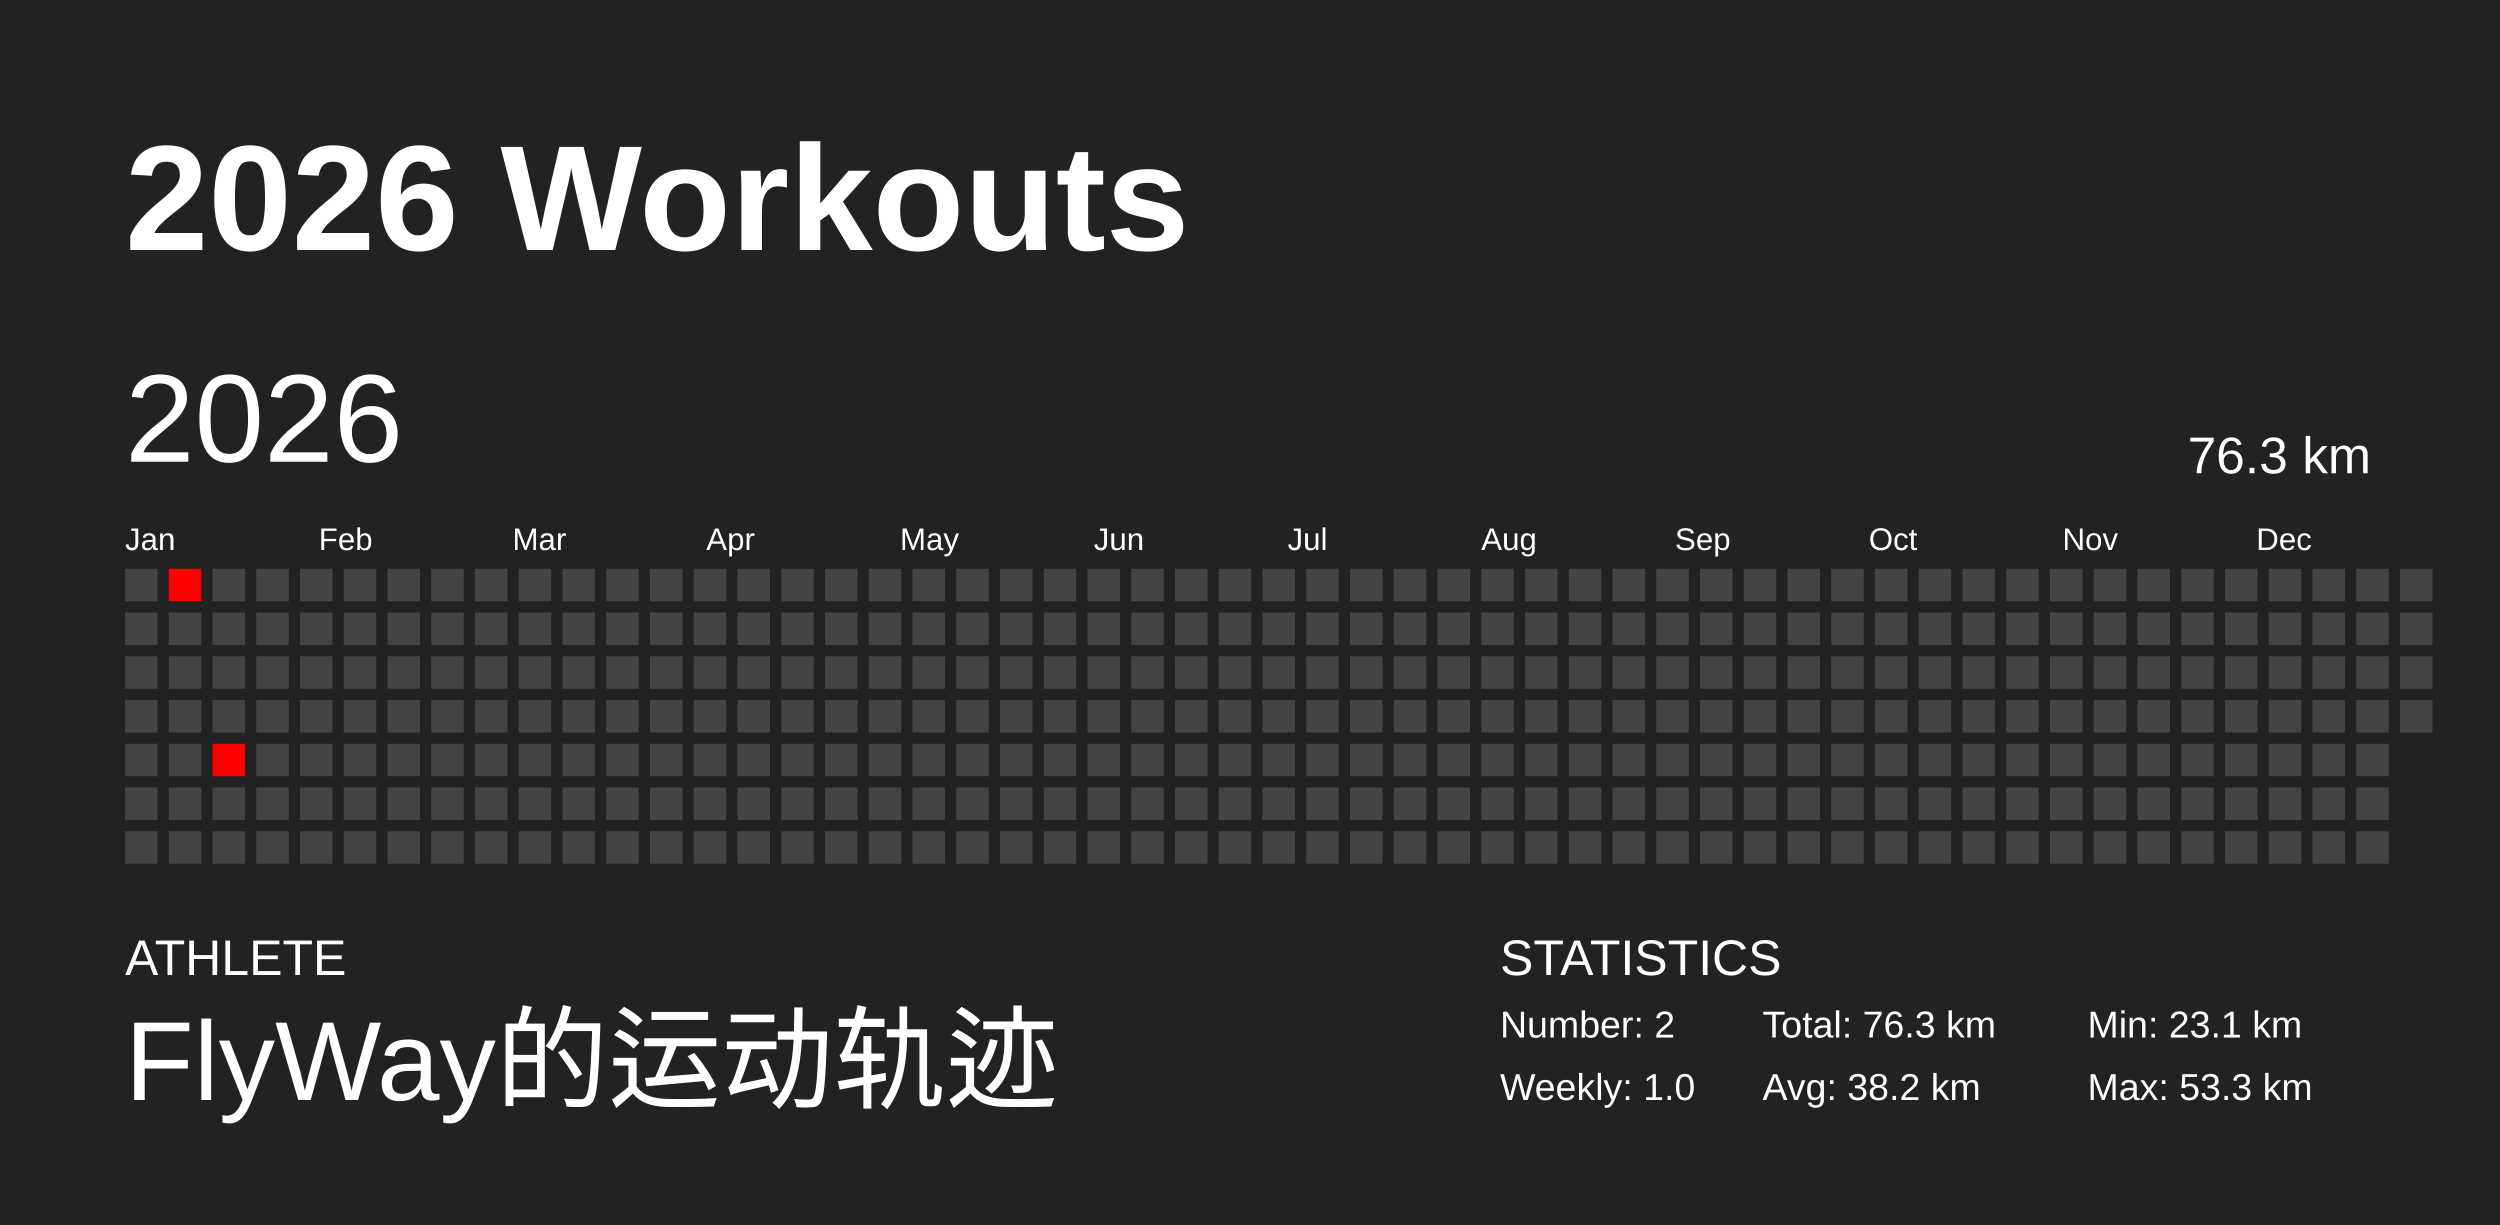
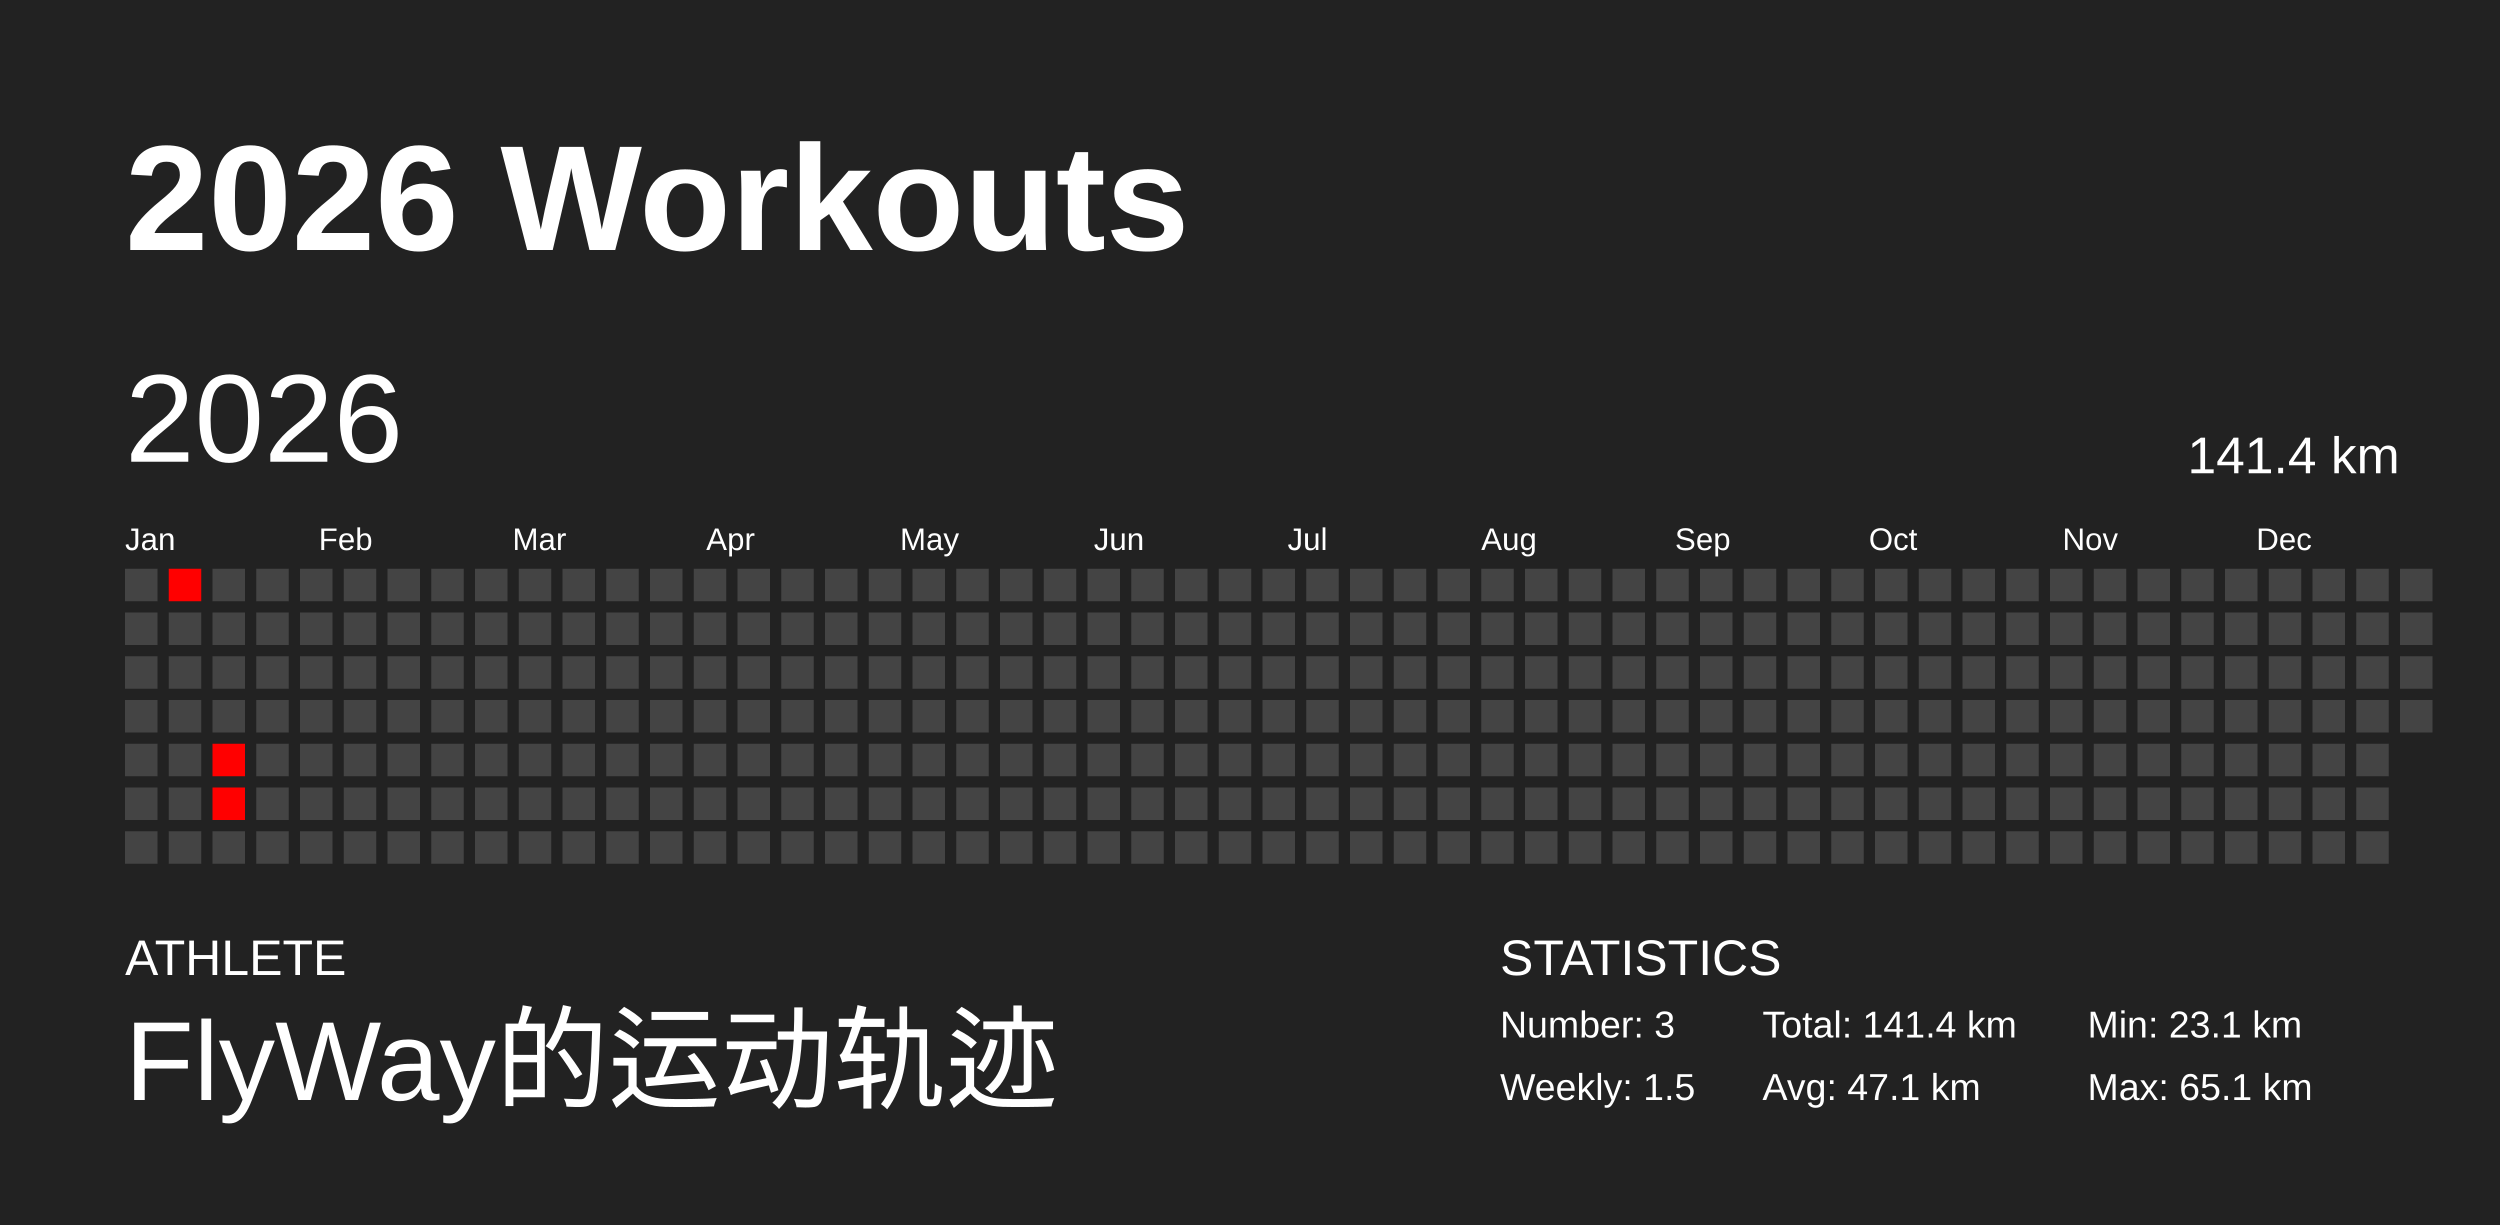
<svg xmlns="http://www.w3.org/2000/svg" baseProfile="full" height="98mm" version="1.1" viewBox="0,0,200,98" width="200mm">
  <defs />
  <rect fill="#222222" height="98" width="200" x="0" y="0" />
  <text fill="#FFFFFF" style="font-size:12px; font-family:Arial; font-weight:bold;" x="10" y="20">2026 Workouts</text>
  <text fill="#FFFFFF" style="font-size:4px; font-family:Arial" x="10" y="78">ATHLETE</text>
  <text fill="#FFFFFF" style="font-size:9px; font-family:Arial" x="10" y="88">FlyWay的运动轨迹</text>
  <text fill="#FFFFFF" style="font-size:4px; font-family:Arial" x="120" y="78">STATISTICS</text>
-   <text fill="#FFFFFF" style="font-size:3px; font-family:Arial" x="120" y="83">Number: 2</text>
-   <text fill="#FFFFFF" style="font-size:3px; font-family:Arial" x="120" y="88">Weekly: 1.0</text>
-   <text fill="#FFFFFF" style="font-size:3px; font-family:Arial" x="141" y="83">Total: 76.3 km</text>
-   <text fill="#FFFFFF" style="font-size:3px; font-family:Arial" x="141" y="88">Avg: 38.2 km</text>
+   <text fill="#FFFFFF" style="font-size:3px; font-family:Arial" x="120" y="83">Number: 3</text>
+   <text fill="#FFFFFF" style="font-size:3px; font-family:Arial" x="120" y="88">Weekly: 1.5</text>
+   <text fill="#FFFFFF" style="font-size:3px; font-family:Arial" x="141" y="83">Total: 141.4 km</text>
+   <text fill="#FFFFFF" style="font-size:3px; font-family:Arial" x="141" y="88">Avg: 47.1 km</text>
  <text fill="#FFFFFF" style="font-size:3px; font-family:Arial" x="167" y="83">Min: 23.1 km</text>
-   <text fill="#FFFFFF" style="font-size:3px; font-family:Arial" x="167" y="88">Max: 53.3 km</text>
+   <text fill="#FFFFFF" style="font-size:3px; font-family:Arial" x="167" y="88">Max: 65.1 km</text>
  <text dominant-baseline="hanging" fill="#FFFFFF" style="font-size:10.0px; font-family:Arial;" x="10" y="30">2026</text>
-   <text dominant-baseline="hanging" fill="#FFFFFF" style="font-size:4.125px; font-family:Arial;" x="175" y="35">76.3 km</text>
+   <text dominant-baseline="hanging" fill="#FFFFFF" style="font-size:4.125px; font-family:Arial;" x="175" y="35">141.4 km</text>
  <text fill="#FFFFFF" style="font-size:2.5px; font-family:Arial" x="10.0" y="44">Jan</text>
  <text fill="#FFFFFF" style="font-size:2.5px; font-family:Arial" x="25.5" y="44">Feb</text>
  <text fill="#FFFFFF" style="font-size:2.5px; font-family:Arial" x="41.0" y="44">Mar</text>
  <text fill="#FFFFFF" style="font-size:2.5px; font-family:Arial" x="56.5" y="44">Apr</text>
  <text fill="#FFFFFF" style="font-size:2.5px; font-family:Arial" x="72.0" y="44">May</text>
  <text fill="#FFFFFF" style="font-size:2.5px; font-family:Arial" x="87.5" y="44">Jun</text>
  <text fill="#FFFFFF" style="font-size:2.5px; font-family:Arial" x="103.0" y="44">Jul</text>
  <text fill="#FFFFFF" style="font-size:2.5px; font-family:Arial" x="118.5" y="44">Aug</text>
  <text fill="#FFFFFF" style="font-size:2.5px; font-family:Arial" x="134.0" y="44">Sep</text>
  <text fill="#FFFFFF" style="font-size:2.5px; font-family:Arial" x="149.5" y="44">Oct</text>
  <text fill="#FFFFFF" style="font-size:2.5px; font-family:Arial" x="165.0" y="44">Nov</text>
  <text fill="#FFFFFF" style="font-size:2.5px; font-family:Arial" x="180.5" y="44">Dec</text>
  <rect fill="#444444" height="2.6" width="2.6" x="10.0" y="45.5" />
  <rect fill="#444444" height="2.6" width="2.6" x="10.0" y="49.0" />
  <rect fill="#444444" height="2.6" width="2.6" x="10.0" y="52.5" />
  <rect fill="#444444" height="2.6" width="2.6" x="10.0" y="56.0" />
  <rect fill="#444444" height="2.6" width="2.6" x="10.0" y="59.5" />
  <rect fill="#444444" height="2.6" width="2.6" x="10.0" y="63.0" />
  <rect fill="#444444" height="2.6" width="2.6" x="10.0" y="66.5" />
  <rect fill="red" height="2.6" width="2.6" x="13.5" y="45.5" />
  <rect fill="#444444" height="2.6" width="2.6" x="13.5" y="49.0" />
  <rect fill="#444444" height="2.6" width="2.6" x="13.5" y="52.5" />
  <rect fill="#444444" height="2.6" width="2.6" x="13.5" y="56.0" />
  <rect fill="#444444" height="2.6" width="2.6" x="13.5" y="59.5" />
  <rect fill="#444444" height="2.6" width="2.6" x="13.5" y="63.0" />
  <rect fill="#444444" height="2.6" width="2.6" x="13.5" y="66.5" />
  <rect fill="#444444" height="2.6" width="2.6" x="17.0" y="45.5" />
  <rect fill="#444444" height="2.6" width="2.6" x="17.0" y="49.0" />
  <rect fill="#444444" height="2.6" width="2.6" x="17.0" y="52.5" />
  <rect fill="#444444" height="2.6" width="2.6" x="17.0" y="56.0" />
  <rect fill="red" height="2.6" width="2.6" x="17.0" y="59.5" />
-   <rect fill="#444444" height="2.6" width="2.6" x="17.0" y="63.0" />
+   <rect fill="red" height="2.6" width="2.6" x="17.0" y="63.0" />
  <rect fill="#444444" height="2.6" width="2.6" x="17.0" y="66.5" />
  <rect fill="#444444" height="2.6" width="2.6" x="20.5" y="45.5" />
  <rect fill="#444444" height="2.6" width="2.6" x="20.5" y="49.0" />
  <rect fill="#444444" height="2.6" width="2.6" x="20.5" y="52.5" />
  <rect fill="#444444" height="2.6" width="2.6" x="20.5" y="56.0" />
  <rect fill="#444444" height="2.6" width="2.6" x="20.5" y="59.5" />
  <rect fill="#444444" height="2.6" width="2.6" x="20.5" y="63.0" />
  <rect fill="#444444" height="2.6" width="2.6" x="20.5" y="66.5" />
  <rect fill="#444444" height="2.6" width="2.6" x="24.0" y="45.5" />
  <rect fill="#444444" height="2.6" width="2.6" x="24.0" y="49.0" />
  <rect fill="#444444" height="2.6" width="2.6" x="24.0" y="52.5" />
  <rect fill="#444444" height="2.6" width="2.6" x="24.0" y="56.0" />
  <rect fill="#444444" height="2.6" width="2.6" x="24.0" y="59.5" />
  <rect fill="#444444" height="2.6" width="2.6" x="24.0" y="63.0" />
  <rect fill="#444444" height="2.6" width="2.6" x="24.0" y="66.5" />
  <rect fill="#444444" height="2.6" width="2.6" x="27.5" y="45.5" />
  <rect fill="#444444" height="2.6" width="2.6" x="27.5" y="49.0" />
  <rect fill="#444444" height="2.6" width="2.6" x="27.5" y="52.5" />
  <rect fill="#444444" height="2.6" width="2.6" x="27.5" y="56.0" />
  <rect fill="#444444" height="2.6" width="2.6" x="27.5" y="59.5" />
  <rect fill="#444444" height="2.6" width="2.6" x="27.5" y="63.0" />
  <rect fill="#444444" height="2.6" width="2.6" x="27.5" y="66.5" />
  <rect fill="#444444" height="2.6" width="2.6" x="31.0" y="45.5" />
  <rect fill="#444444" height="2.6" width="2.6" x="31.0" y="49.0" />
  <rect fill="#444444" height="2.6" width="2.6" x="31.0" y="52.5" />
  <rect fill="#444444" height="2.6" width="2.6" x="31.0" y="56.0" />
  <rect fill="#444444" height="2.6" width="2.6" x="31.0" y="59.5" />
  <rect fill="#444444" height="2.6" width="2.6" x="31.0" y="63.0" />
  <rect fill="#444444" height="2.6" width="2.6" x="31.0" y="66.5" />
  <rect fill="#444444" height="2.6" width="2.6" x="34.5" y="45.5" />
  <rect fill="#444444" height="2.6" width="2.6" x="34.5" y="49.0" />
  <rect fill="#444444" height="2.6" width="2.6" x="34.5" y="52.5" />
  <rect fill="#444444" height="2.6" width="2.6" x="34.5" y="56.0" />
  <rect fill="#444444" height="2.6" width="2.6" x="34.5" y="59.5" />
  <rect fill="#444444" height="2.6" width="2.6" x="34.5" y="63.0" />
  <rect fill="#444444" height="2.6" width="2.6" x="34.5" y="66.5" />
  <rect fill="#444444" height="2.6" width="2.6" x="38.0" y="45.5" />
  <rect fill="#444444" height="2.6" width="2.6" x="38.0" y="49.0" />
  <rect fill="#444444" height="2.6" width="2.6" x="38.0" y="52.5" />
  <rect fill="#444444" height="2.6" width="2.6" x="38.0" y="56.0" />
  <rect fill="#444444" height="2.6" width="2.6" x="38.0" y="59.5" />
  <rect fill="#444444" height="2.6" width="2.6" x="38.0" y="63.0" />
  <rect fill="#444444" height="2.6" width="2.6" x="38.0" y="66.5" />
  <rect fill="#444444" height="2.6" width="2.6" x="41.5" y="45.5" />
  <rect fill="#444444" height="2.6" width="2.6" x="41.5" y="49.0" />
  <rect fill="#444444" height="2.6" width="2.6" x="41.5" y="52.5" />
  <rect fill="#444444" height="2.6" width="2.6" x="41.5" y="56.0" />
  <rect fill="#444444" height="2.6" width="2.6" x="41.5" y="59.5" />
  <rect fill="#444444" height="2.6" width="2.6" x="41.5" y="63.0" />
  <rect fill="#444444" height="2.6" width="2.6" x="41.5" y="66.5" />
  <rect fill="#444444" height="2.6" width="2.6" x="45.0" y="45.5" />
  <rect fill="#444444" height="2.6" width="2.6" x="45.0" y="49.0" />
  <rect fill="#444444" height="2.6" width="2.6" x="45.0" y="52.5" />
  <rect fill="#444444" height="2.6" width="2.6" x="45.0" y="56.0" />
  <rect fill="#444444" height="2.6" width="2.6" x="45.0" y="59.5" />
  <rect fill="#444444" height="2.6" width="2.6" x="45.0" y="63.0" />
  <rect fill="#444444" height="2.6" width="2.6" x="45.0" y="66.5" />
  <rect fill="#444444" height="2.6" width="2.6" x="48.5" y="45.5" />
  <rect fill="#444444" height="2.6" width="2.6" x="48.5" y="49.0" />
  <rect fill="#444444" height="2.6" width="2.6" x="48.5" y="52.5" />
  <rect fill="#444444" height="2.6" width="2.6" x="48.5" y="56.0" />
  <rect fill="#444444" height="2.6" width="2.6" x="48.5" y="59.5" />
  <rect fill="#444444" height="2.6" width="2.6" x="48.5" y="63.0" />
  <rect fill="#444444" height="2.6" width="2.6" x="48.5" y="66.5" />
  <rect fill="#444444" height="2.6" width="2.6" x="52.0" y="45.5" />
  <rect fill="#444444" height="2.6" width="2.6" x="52.0" y="49.0" />
  <rect fill="#444444" height="2.6" width="2.6" x="52.0" y="52.5" />
  <rect fill="#444444" height="2.6" width="2.6" x="52.0" y="56.0" />
  <rect fill="#444444" height="2.6" width="2.6" x="52.0" y="59.5" />
  <rect fill="#444444" height="2.6" width="2.6" x="52.0" y="63.0" />
  <rect fill="#444444" height="2.6" width="2.6" x="52.0" y="66.5" />
  <rect fill="#444444" height="2.6" width="2.6" x="55.5" y="45.5" />
  <rect fill="#444444" height="2.6" width="2.6" x="55.5" y="49.0" />
  <rect fill="#444444" height="2.6" width="2.6" x="55.5" y="52.5" />
  <rect fill="#444444" height="2.6" width="2.6" x="55.5" y="56.0" />
  <rect fill="#444444" height="2.6" width="2.6" x="55.5" y="59.5" />
  <rect fill="#444444" height="2.6" width="2.6" x="55.5" y="63.0" />
  <rect fill="#444444" height="2.6" width="2.6" x="55.5" y="66.5" />
  <rect fill="#444444" height="2.6" width="2.6" x="59.0" y="45.5" />
  <rect fill="#444444" height="2.6" width="2.6" x="59.0" y="49.0" />
  <rect fill="#444444" height="2.6" width="2.6" x="59.0" y="52.5" />
  <rect fill="#444444" height="2.6" width="2.6" x="59.0" y="56.0" />
  <rect fill="#444444" height="2.6" width="2.6" x="59.0" y="59.5" />
  <rect fill="#444444" height="2.6" width="2.6" x="59.0" y="63.0" />
  <rect fill="#444444" height="2.6" width="2.6" x="59.0" y="66.5" />
  <rect fill="#444444" height="2.6" width="2.6" x="62.5" y="45.5" />
  <rect fill="#444444" height="2.6" width="2.6" x="62.5" y="49.0" />
  <rect fill="#444444" height="2.6" width="2.6" x="62.5" y="52.5" />
  <rect fill="#444444" height="2.6" width="2.6" x="62.5" y="56.0" />
  <rect fill="#444444" height="2.6" width="2.6" x="62.5" y="59.5" />
  <rect fill="#444444" height="2.6" width="2.6" x="62.5" y="63.0" />
  <rect fill="#444444" height="2.6" width="2.6" x="62.5" y="66.5" />
  <rect fill="#444444" height="2.6" width="2.6" x="66.0" y="45.5" />
  <rect fill="#444444" height="2.6" width="2.6" x="66.0" y="49.0" />
  <rect fill="#444444" height="2.6" width="2.6" x="66.0" y="52.5" />
  <rect fill="#444444" height="2.6" width="2.6" x="66.0" y="56.0" />
  <rect fill="#444444" height="2.6" width="2.6" x="66.0" y="59.5" />
  <rect fill="#444444" height="2.6" width="2.6" x="66.0" y="63.0" />
  <rect fill="#444444" height="2.6" width="2.6" x="66.0" y="66.5" />
  <rect fill="#444444" height="2.6" width="2.6" x="69.5" y="45.5" />
  <rect fill="#444444" height="2.6" width="2.6" x="69.5" y="49.0" />
  <rect fill="#444444" height="2.6" width="2.6" x="69.5" y="52.5" />
  <rect fill="#444444" height="2.6" width="2.6" x="69.5" y="56.0" />
  <rect fill="#444444" height="2.6" width="2.6" x="69.5" y="59.5" />
  <rect fill="#444444" height="2.6" width="2.6" x="69.5" y="63.0" />
  <rect fill="#444444" height="2.6" width="2.6" x="69.5" y="66.5" />
  <rect fill="#444444" height="2.6" width="2.6" x="73.0" y="45.5" />
  <rect fill="#444444" height="2.6" width="2.6" x="73.0" y="49.0" />
  <rect fill="#444444" height="2.6" width="2.6" x="73.0" y="52.5" />
  <rect fill="#444444" height="2.6" width="2.6" x="73.0" y="56.0" />
  <rect fill="#444444" height="2.6" width="2.6" x="73.0" y="59.5" />
  <rect fill="#444444" height="2.6" width="2.6" x="73.0" y="63.0" />
  <rect fill="#444444" height="2.6" width="2.6" x="73.0" y="66.5" />
  <rect fill="#444444" height="2.6" width="2.6" x="76.5" y="45.5" />
  <rect fill="#444444" height="2.6" width="2.6" x="76.5" y="49.0" />
  <rect fill="#444444" height="2.6" width="2.6" x="76.5" y="52.5" />
  <rect fill="#444444" height="2.6" width="2.6" x="76.5" y="56.0" />
  <rect fill="#444444" height="2.6" width="2.6" x="76.5" y="59.5" />
  <rect fill="#444444" height="2.6" width="2.6" x="76.5" y="63.0" />
  <rect fill="#444444" height="2.6" width="2.6" x="76.5" y="66.5" />
  <rect fill="#444444" height="2.6" width="2.6" x="80.0" y="45.5" />
  <rect fill="#444444" height="2.6" width="2.6" x="80.0" y="49.0" />
  <rect fill="#444444" height="2.6" width="2.6" x="80.0" y="52.5" />
  <rect fill="#444444" height="2.6" width="2.6" x="80.0" y="56.0" />
  <rect fill="#444444" height="2.6" width="2.6" x="80.0" y="59.5" />
  <rect fill="#444444" height="2.6" width="2.6" x="80.0" y="63.0" />
  <rect fill="#444444" height="2.6" width="2.6" x="80.0" y="66.5" />
  <rect fill="#444444" height="2.6" width="2.6" x="83.5" y="45.5" />
  <rect fill="#444444" height="2.6" width="2.6" x="83.5" y="49.0" />
  <rect fill="#444444" height="2.6" width="2.6" x="83.5" y="52.5" />
  <rect fill="#444444" height="2.6" width="2.6" x="83.5" y="56.0" />
  <rect fill="#444444" height="2.6" width="2.6" x="83.5" y="59.5" />
  <rect fill="#444444" height="2.6" width="2.6" x="83.5" y="63.0" />
  <rect fill="#444444" height="2.6" width="2.6" x="83.5" y="66.5" />
  <rect fill="#444444" height="2.6" width="2.6" x="87.0" y="45.5" />
  <rect fill="#444444" height="2.6" width="2.6" x="87.0" y="49.0" />
  <rect fill="#444444" height="2.6" width="2.6" x="87.0" y="52.5" />
  <rect fill="#444444" height="2.6" width="2.6" x="87.0" y="56.0" />
  <rect fill="#444444" height="2.6" width="2.6" x="87.0" y="59.5" />
  <rect fill="#444444" height="2.6" width="2.6" x="87.0" y="63.0" />
  <rect fill="#444444" height="2.6" width="2.6" x="87.0" y="66.5" />
  <rect fill="#444444" height="2.6" width="2.6" x="90.5" y="45.5" />
  <rect fill="#444444" height="2.6" width="2.6" x="90.5" y="49.0" />
  <rect fill="#444444" height="2.6" width="2.6" x="90.5" y="52.5" />
  <rect fill="#444444" height="2.6" width="2.6" x="90.5" y="56.0" />
  <rect fill="#444444" height="2.6" width="2.6" x="90.5" y="59.5" />
  <rect fill="#444444" height="2.6" width="2.6" x="90.5" y="63.0" />
  <rect fill="#444444" height="2.6" width="2.6" x="90.5" y="66.5" />
  <rect fill="#444444" height="2.6" width="2.6" x="94.0" y="45.5" />
  <rect fill="#444444" height="2.6" width="2.6" x="94.0" y="49.0" />
  <rect fill="#444444" height="2.6" width="2.6" x="94.0" y="52.5" />
  <rect fill="#444444" height="2.6" width="2.6" x="94.0" y="56.0" />
  <rect fill="#444444" height="2.6" width="2.6" x="94.0" y="59.5" />
  <rect fill="#444444" height="2.6" width="2.6" x="94.0" y="63.0" />
  <rect fill="#444444" height="2.6" width="2.6" x="94.0" y="66.5" />
  <rect fill="#444444" height="2.6" width="2.6" x="97.5" y="45.5" />
  <rect fill="#444444" height="2.6" width="2.6" x="97.5" y="49.0" />
  <rect fill="#444444" height="2.6" width="2.6" x="97.5" y="52.5" />
  <rect fill="#444444" height="2.6" width="2.6" x="97.5" y="56.0" />
  <rect fill="#444444" height="2.6" width="2.6" x="97.5" y="59.5" />
  <rect fill="#444444" height="2.6" width="2.6" x="97.5" y="63.0" />
  <rect fill="#444444" height="2.6" width="2.6" x="97.5" y="66.5" />
  <rect fill="#444444" height="2.6" width="2.6" x="101.0" y="45.5" />
  <rect fill="#444444" height="2.6" width="2.6" x="101.0" y="49.0" />
  <rect fill="#444444" height="2.6" width="2.6" x="101.0" y="52.5" />
  <rect fill="#444444" height="2.6" width="2.6" x="101.0" y="56.0" />
  <rect fill="#444444" height="2.6" width="2.6" x="101.0" y="59.5" />
  <rect fill="#444444" height="2.6" width="2.6" x="101.0" y="63.0" />
  <rect fill="#444444" height="2.6" width="2.6" x="101.0" y="66.5" />
  <rect fill="#444444" height="2.6" width="2.6" x="104.5" y="45.5" />
  <rect fill="#444444" height="2.6" width="2.6" x="104.5" y="49.0" />
  <rect fill="#444444" height="2.6" width="2.6" x="104.5" y="52.5" />
  <rect fill="#444444" height="2.6" width="2.6" x="104.5" y="56.0" />
  <rect fill="#444444" height="2.6" width="2.6" x="104.5" y="59.5" />
  <rect fill="#444444" height="2.6" width="2.6" x="104.5" y="63.0" />
  <rect fill="#444444" height="2.6" width="2.6" x="104.5" y="66.5" />
  <rect fill="#444444" height="2.6" width="2.6" x="108.0" y="45.5" />
  <rect fill="#444444" height="2.6" width="2.6" x="108.0" y="49.0" />
  <rect fill="#444444" height="2.6" width="2.6" x="108.0" y="52.5" />
  <rect fill="#444444" height="2.6" width="2.6" x="108.0" y="56.0" />
  <rect fill="#444444" height="2.6" width="2.6" x="108.0" y="59.5" />
  <rect fill="#444444" height="2.6" width="2.6" x="108.0" y="63.0" />
  <rect fill="#444444" height="2.6" width="2.6" x="108.0" y="66.5" />
  <rect fill="#444444" height="2.6" width="2.6" x="111.5" y="45.5" />
  <rect fill="#444444" height="2.6" width="2.6" x="111.5" y="49.0" />
  <rect fill="#444444" height="2.6" width="2.6" x="111.5" y="52.5" />
  <rect fill="#444444" height="2.6" width="2.6" x="111.5" y="56.0" />
  <rect fill="#444444" height="2.6" width="2.6" x="111.5" y="59.5" />
  <rect fill="#444444" height="2.6" width="2.6" x="111.5" y="63.0" />
  <rect fill="#444444" height="2.6" width="2.6" x="111.5" y="66.5" />
  <rect fill="#444444" height="2.6" width="2.6" x="115.0" y="45.5" />
  <rect fill="#444444" height="2.6" width="2.6" x="115.0" y="49.0" />
  <rect fill="#444444" height="2.6" width="2.6" x="115.0" y="52.5" />
  <rect fill="#444444" height="2.6" width="2.6" x="115.0" y="56.0" />
  <rect fill="#444444" height="2.6" width="2.6" x="115.0" y="59.5" />
  <rect fill="#444444" height="2.6" width="2.6" x="115.0" y="63.0" />
  <rect fill="#444444" height="2.6" width="2.6" x="115.0" y="66.5" />
  <rect fill="#444444" height="2.6" width="2.6" x="118.5" y="45.5" />
  <rect fill="#444444" height="2.6" width="2.6" x="118.5" y="49.0" />
  <rect fill="#444444" height="2.6" width="2.6" x="118.5" y="52.5" />
  <rect fill="#444444" height="2.6" width="2.6" x="118.5" y="56.0" />
  <rect fill="#444444" height="2.6" width="2.6" x="118.5" y="59.5" />
  <rect fill="#444444" height="2.6" width="2.6" x="118.5" y="63.0" />
  <rect fill="#444444" height="2.6" width="2.6" x="118.5" y="66.5" />
  <rect fill="#444444" height="2.6" width="2.6" x="122.0" y="45.5" />
  <rect fill="#444444" height="2.6" width="2.6" x="122.0" y="49.0" />
  <rect fill="#444444" height="2.6" width="2.6" x="122.0" y="52.5" />
  <rect fill="#444444" height="2.6" width="2.6" x="122.0" y="56.0" />
  <rect fill="#444444" height="2.6" width="2.6" x="122.0" y="59.5" />
  <rect fill="#444444" height="2.6" width="2.6" x="122.0" y="63.0" />
  <rect fill="#444444" height="2.6" width="2.6" x="122.0" y="66.5" />
  <rect fill="#444444" height="2.6" width="2.6" x="125.5" y="45.5" />
  <rect fill="#444444" height="2.6" width="2.6" x="125.5" y="49.0" />
  <rect fill="#444444" height="2.6" width="2.6" x="125.5" y="52.5" />
  <rect fill="#444444" height="2.6" width="2.6" x="125.5" y="56.0" />
  <rect fill="#444444" height="2.6" width="2.6" x="125.5" y="59.5" />
  <rect fill="#444444" height="2.6" width="2.6" x="125.5" y="63.0" />
  <rect fill="#444444" height="2.6" width="2.6" x="125.5" y="66.5" />
  <rect fill="#444444" height="2.6" width="2.6" x="129.0" y="45.5" />
  <rect fill="#444444" height="2.6" width="2.6" x="129.0" y="49.0" />
  <rect fill="#444444" height="2.6" width="2.6" x="129.0" y="52.5" />
  <rect fill="#444444" height="2.6" width="2.6" x="129.0" y="56.0" />
  <rect fill="#444444" height="2.6" width="2.6" x="129.0" y="59.5" />
  <rect fill="#444444" height="2.6" width="2.6" x="129.0" y="63.0" />
  <rect fill="#444444" height="2.6" width="2.6" x="129.0" y="66.5" />
  <rect fill="#444444" height="2.6" width="2.6" x="132.5" y="45.5" />
  <rect fill="#444444" height="2.6" width="2.6" x="132.5" y="49.0" />
  <rect fill="#444444" height="2.6" width="2.6" x="132.5" y="52.5" />
  <rect fill="#444444" height="2.6" width="2.6" x="132.5" y="56.0" />
  <rect fill="#444444" height="2.6" width="2.6" x="132.5" y="59.5" />
  <rect fill="#444444" height="2.6" width="2.6" x="132.5" y="63.0" />
  <rect fill="#444444" height="2.6" width="2.6" x="132.5" y="66.5" />
  <rect fill="#444444" height="2.6" width="2.6" x="136.0" y="45.5" />
  <rect fill="#444444" height="2.6" width="2.6" x="136.0" y="49.0" />
  <rect fill="#444444" height="2.6" width="2.6" x="136.0" y="52.5" />
  <rect fill="#444444" height="2.6" width="2.6" x="136.0" y="56.0" />
  <rect fill="#444444" height="2.6" width="2.6" x="136.0" y="59.5" />
  <rect fill="#444444" height="2.6" width="2.6" x="136.0" y="63.0" />
  <rect fill="#444444" height="2.6" width="2.6" x="136.0" y="66.5" />
  <rect fill="#444444" height="2.6" width="2.6" x="139.5" y="45.5" />
  <rect fill="#444444" height="2.6" width="2.6" x="139.5" y="49.0" />
  <rect fill="#444444" height="2.6" width="2.6" x="139.5" y="52.5" />
  <rect fill="#444444" height="2.6" width="2.6" x="139.5" y="56.0" />
  <rect fill="#444444" height="2.6" width="2.6" x="139.5" y="59.5" />
  <rect fill="#444444" height="2.6" width="2.6" x="139.5" y="63.0" />
  <rect fill="#444444" height="2.6" width="2.6" x="139.5" y="66.5" />
  <rect fill="#444444" height="2.6" width="2.6" x="143.0" y="45.5" />
  <rect fill="#444444" height="2.6" width="2.6" x="143.0" y="49.0" />
  <rect fill="#444444" height="2.6" width="2.6" x="143.0" y="52.5" />
  <rect fill="#444444" height="2.6" width="2.6" x="143.0" y="56.0" />
  <rect fill="#444444" height="2.6" width="2.6" x="143.0" y="59.5" />
  <rect fill="#444444" height="2.6" width="2.6" x="143.0" y="63.0" />
  <rect fill="#444444" height="2.6" width="2.6" x="143.0" y="66.5" />
  <rect fill="#444444" height="2.6" width="2.6" x="146.5" y="45.5" />
  <rect fill="#444444" height="2.6" width="2.6" x="146.5" y="49.0" />
  <rect fill="#444444" height="2.6" width="2.6" x="146.5" y="52.5" />
  <rect fill="#444444" height="2.6" width="2.6" x="146.5" y="56.0" />
  <rect fill="#444444" height="2.6" width="2.6" x="146.5" y="59.5" />
  <rect fill="#444444" height="2.6" width="2.6" x="146.5" y="63.0" />
  <rect fill="#444444" height="2.6" width="2.6" x="146.5" y="66.5" />
  <rect fill="#444444" height="2.6" width="2.6" x="150.0" y="45.5" />
  <rect fill="#444444" height="2.6" width="2.6" x="150.0" y="49.0" />
  <rect fill="#444444" height="2.6" width="2.6" x="150.0" y="52.5" />
  <rect fill="#444444" height="2.6" width="2.6" x="150.0" y="56.0" />
  <rect fill="#444444" height="2.6" width="2.6" x="150.0" y="59.5" />
  <rect fill="#444444" height="2.6" width="2.6" x="150.0" y="63.0" />
  <rect fill="#444444" height="2.6" width="2.6" x="150.0" y="66.5" />
  <rect fill="#444444" height="2.6" width="2.6" x="153.5" y="45.5" />
  <rect fill="#444444" height="2.6" width="2.6" x="153.5" y="49.0" />
  <rect fill="#444444" height="2.6" width="2.6" x="153.5" y="52.5" />
  <rect fill="#444444" height="2.6" width="2.6" x="153.5" y="56.0" />
  <rect fill="#444444" height="2.6" width="2.6" x="153.5" y="59.5" />
  <rect fill="#444444" height="2.6" width="2.6" x="153.5" y="63.0" />
  <rect fill="#444444" height="2.6" width="2.6" x="153.5" y="66.5" />
  <rect fill="#444444" height="2.6" width="2.6" x="157.0" y="45.5" />
  <rect fill="#444444" height="2.6" width="2.6" x="157.0" y="49.0" />
  <rect fill="#444444" height="2.6" width="2.6" x="157.0" y="52.5" />
  <rect fill="#444444" height="2.6" width="2.6" x="157.0" y="56.0" />
  <rect fill="#444444" height="2.6" width="2.6" x="157.0" y="59.5" />
  <rect fill="#444444" height="2.6" width="2.6" x="157.0" y="63.0" />
  <rect fill="#444444" height="2.6" width="2.6" x="157.0" y="66.5" />
  <rect fill="#444444" height="2.6" width="2.6" x="160.5" y="45.5" />
  <rect fill="#444444" height="2.6" width="2.6" x="160.5" y="49.0" />
  <rect fill="#444444" height="2.6" width="2.6" x="160.5" y="52.5" />
  <rect fill="#444444" height="2.6" width="2.6" x="160.5" y="56.0" />
  <rect fill="#444444" height="2.6" width="2.6" x="160.5" y="59.5" />
  <rect fill="#444444" height="2.6" width="2.6" x="160.5" y="63.0" />
  <rect fill="#444444" height="2.6" width="2.6" x="160.5" y="66.5" />
  <rect fill="#444444" height="2.6" width="2.6" x="164.0" y="45.5" />
  <rect fill="#444444" height="2.6" width="2.6" x="164.0" y="49.0" />
  <rect fill="#444444" height="2.6" width="2.6" x="164.0" y="52.5" />
  <rect fill="#444444" height="2.6" width="2.6" x="164.0" y="56.0" />
  <rect fill="#444444" height="2.6" width="2.6" x="164.0" y="59.5" />
  <rect fill="#444444" height="2.6" width="2.6" x="164.0" y="63.0" />
  <rect fill="#444444" height="2.6" width="2.6" x="164.0" y="66.5" />
  <rect fill="#444444" height="2.6" width="2.6" x="167.5" y="45.5" />
  <rect fill="#444444" height="2.6" width="2.6" x="167.5" y="49.0" />
  <rect fill="#444444" height="2.6" width="2.6" x="167.5" y="52.5" />
  <rect fill="#444444" height="2.6" width="2.6" x="167.5" y="56.0" />
  <rect fill="#444444" height="2.6" width="2.6" x="167.5" y="59.5" />
  <rect fill="#444444" height="2.6" width="2.6" x="167.5" y="63.0" />
  <rect fill="#444444" height="2.6" width="2.6" x="167.5" y="66.5" />
  <rect fill="#444444" height="2.6" width="2.6" x="171.0" y="45.5" />
  <rect fill="#444444" height="2.6" width="2.6" x="171.0" y="49.0" />
  <rect fill="#444444" height="2.6" width="2.6" x="171.0" y="52.5" />
  <rect fill="#444444" height="2.6" width="2.6" x="171.0" y="56.0" />
  <rect fill="#444444" height="2.6" width="2.6" x="171.0" y="59.5" />
  <rect fill="#444444" height="2.6" width="2.6" x="171.0" y="63.0" />
  <rect fill="#444444" height="2.6" width="2.6" x="171.0" y="66.5" />
  <rect fill="#444444" height="2.6" width="2.6" x="174.5" y="45.5" />
  <rect fill="#444444" height="2.6" width="2.6" x="174.5" y="49.0" />
  <rect fill="#444444" height="2.6" width="2.6" x="174.5" y="52.5" />
  <rect fill="#444444" height="2.6" width="2.6" x="174.5" y="56.0" />
  <rect fill="#444444" height="2.6" width="2.6" x="174.5" y="59.5" />
  <rect fill="#444444" height="2.6" width="2.6" x="174.5" y="63.0" />
  <rect fill="#444444" height="2.6" width="2.6" x="174.5" y="66.5" />
  <rect fill="#444444" height="2.6" width="2.6" x="178.0" y="45.5" />
  <rect fill="#444444" height="2.6" width="2.6" x="178.0" y="49.0" />
  <rect fill="#444444" height="2.6" width="2.6" x="178.0" y="52.5" />
  <rect fill="#444444" height="2.6" width="2.6" x="178.0" y="56.0" />
  <rect fill="#444444" height="2.6" width="2.6" x="178.0" y="59.5" />
  <rect fill="#444444" height="2.6" width="2.6" x="178.0" y="63.0" />
  <rect fill="#444444" height="2.6" width="2.6" x="178.0" y="66.5" />
  <rect fill="#444444" height="2.6" width="2.6" x="181.5" y="45.5" />
  <rect fill="#444444" height="2.6" width="2.6" x="181.5" y="49.0" />
  <rect fill="#444444" height="2.6" width="2.6" x="181.5" y="52.5" />
  <rect fill="#444444" height="2.6" width="2.6" x="181.5" y="56.0" />
  <rect fill="#444444" height="2.6" width="2.6" x="181.5" y="59.5" />
  <rect fill="#444444" height="2.6" width="2.6" x="181.5" y="63.0" />
  <rect fill="#444444" height="2.6" width="2.6" x="181.5" y="66.5" />
  <rect fill="#444444" height="2.6" width="2.6" x="185.0" y="45.5" />
  <rect fill="#444444" height="2.6" width="2.6" x="185.0" y="49.0" />
  <rect fill="#444444" height="2.6" width="2.6" x="185.0" y="52.5" />
  <rect fill="#444444" height="2.6" width="2.6" x="185.0" y="56.0" />
  <rect fill="#444444" height="2.6" width="2.6" x="185.0" y="59.5" />
  <rect fill="#444444" height="2.6" width="2.6" x="185.0" y="63.0" />
  <rect fill="#444444" height="2.6" width="2.6" x="185.0" y="66.5" />
  <rect fill="#444444" height="2.6" width="2.6" x="188.5" y="45.5" />
  <rect fill="#444444" height="2.6" width="2.6" x="188.5" y="49.0" />
  <rect fill="#444444" height="2.6" width="2.6" x="188.5" y="52.5" />
  <rect fill="#444444" height="2.6" width="2.6" x="188.5" y="56.0" />
  <rect fill="#444444" height="2.6" width="2.6" x="188.5" y="59.5" />
  <rect fill="#444444" height="2.6" width="2.6" x="188.5" y="63.0" />
  <rect fill="#444444" height="2.6" width="2.6" x="188.5" y="66.5" />
  <rect fill="#444444" height="2.6" width="2.6" x="192.0" y="45.5" />
  <rect fill="#444444" height="2.6" width="2.6" x="192.0" y="49.0" />
  <rect fill="#444444" height="2.6" width="2.6" x="192.0" y="52.5" />
  <rect fill="#444444" height="2.6" width="2.6" x="192.0" y="56.0" />
</svg>
